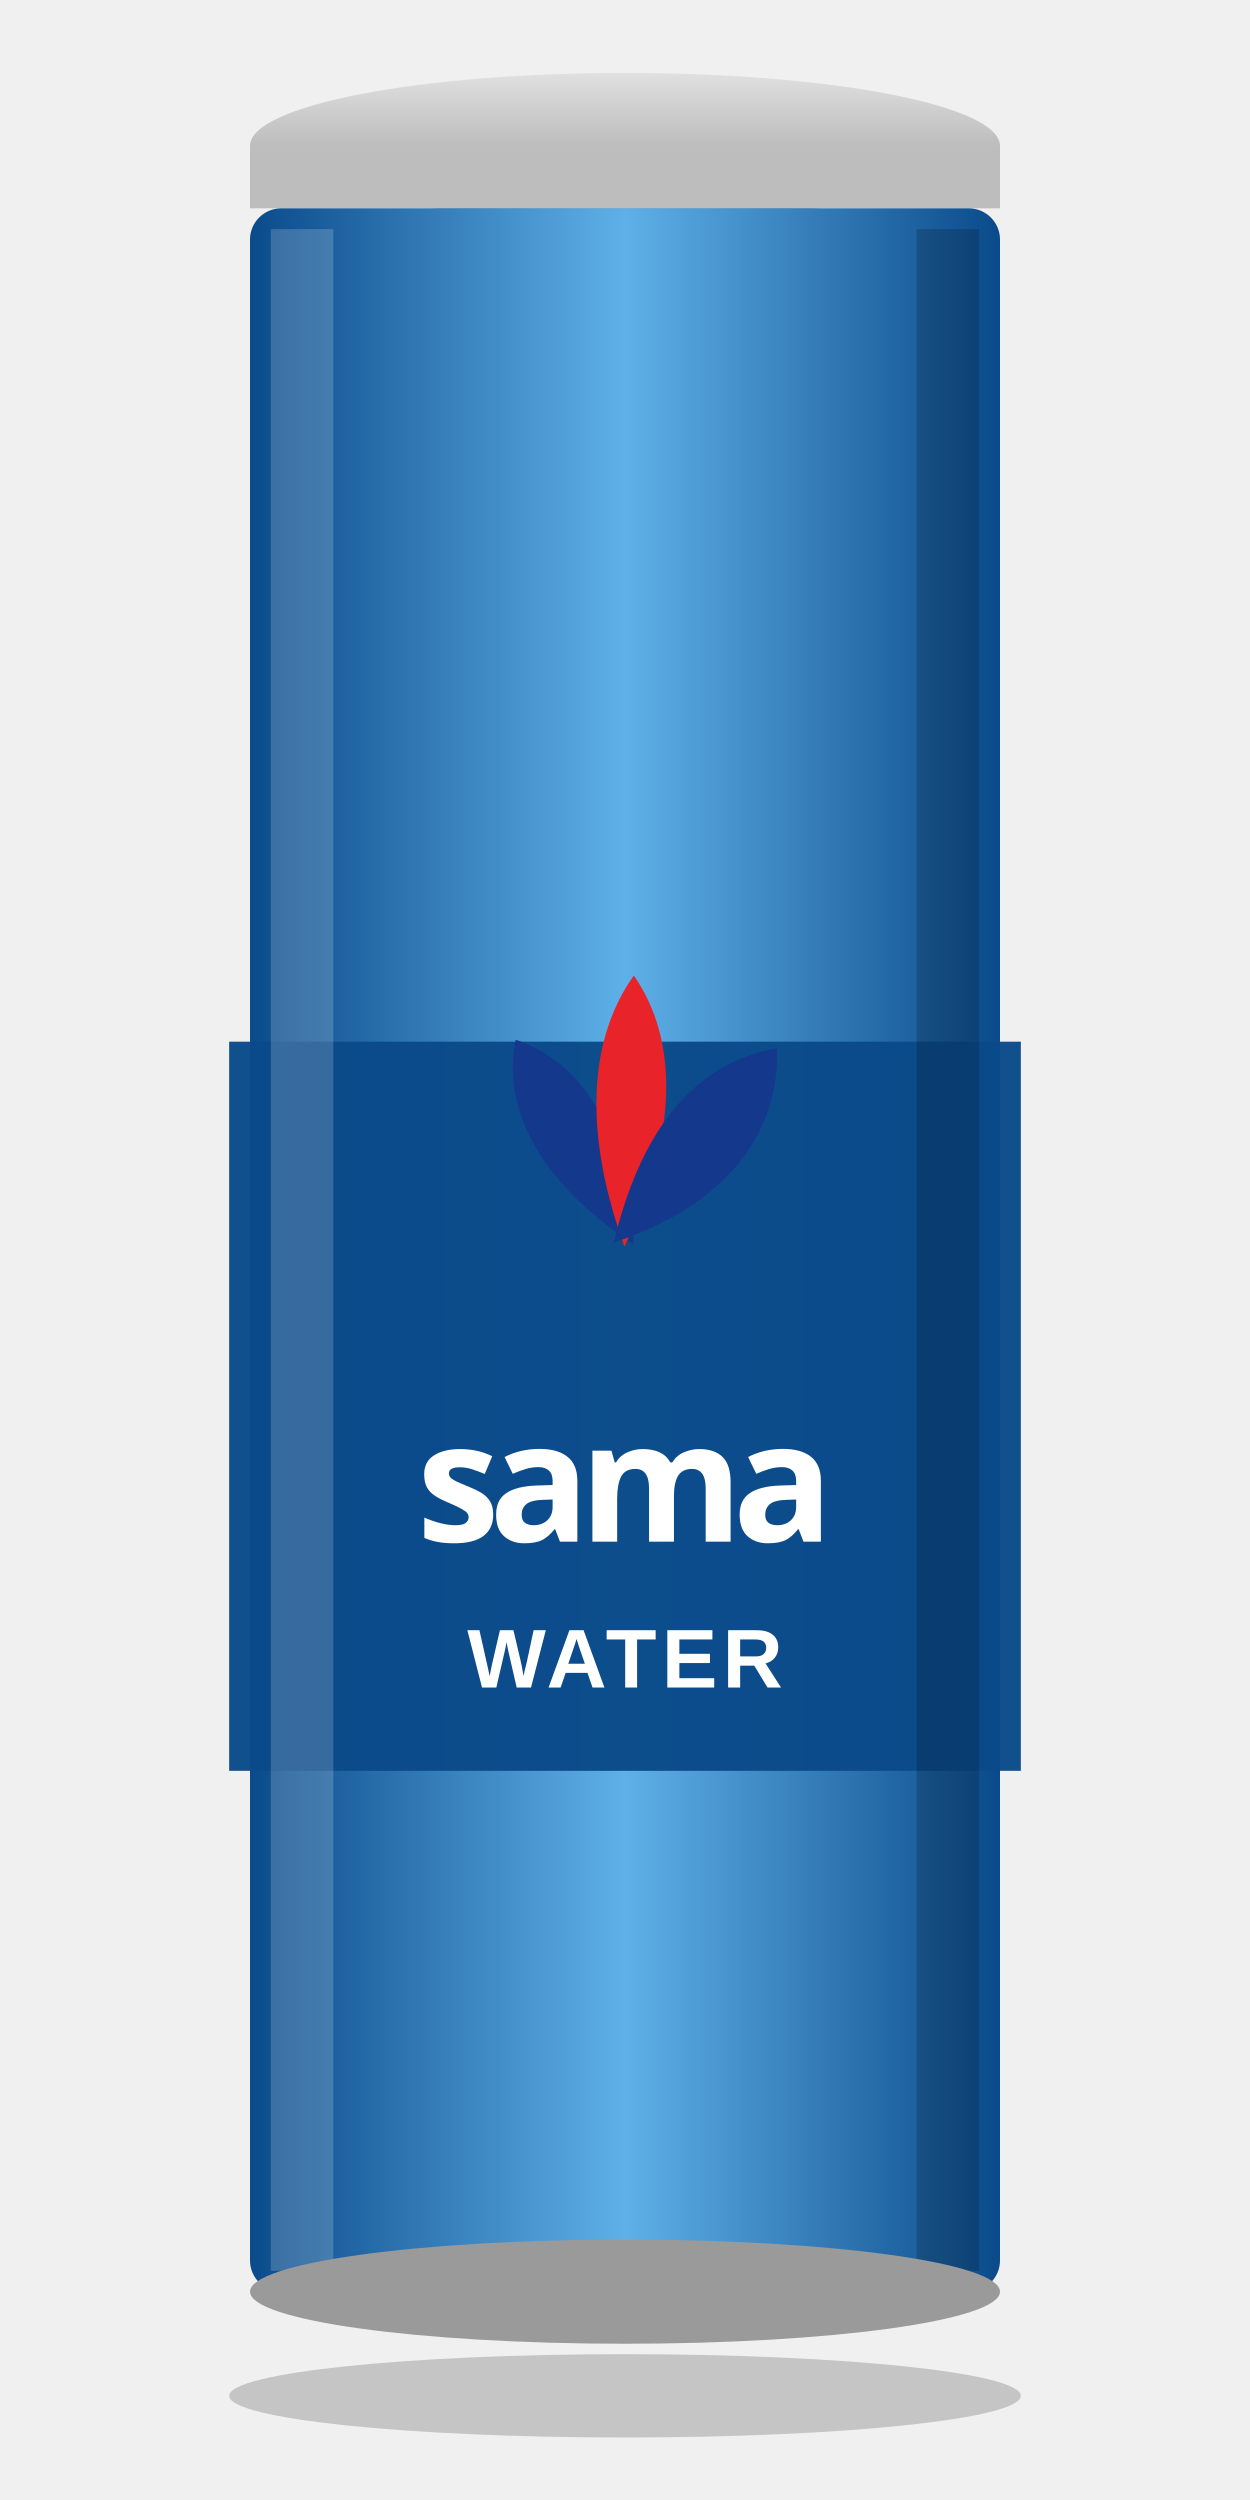
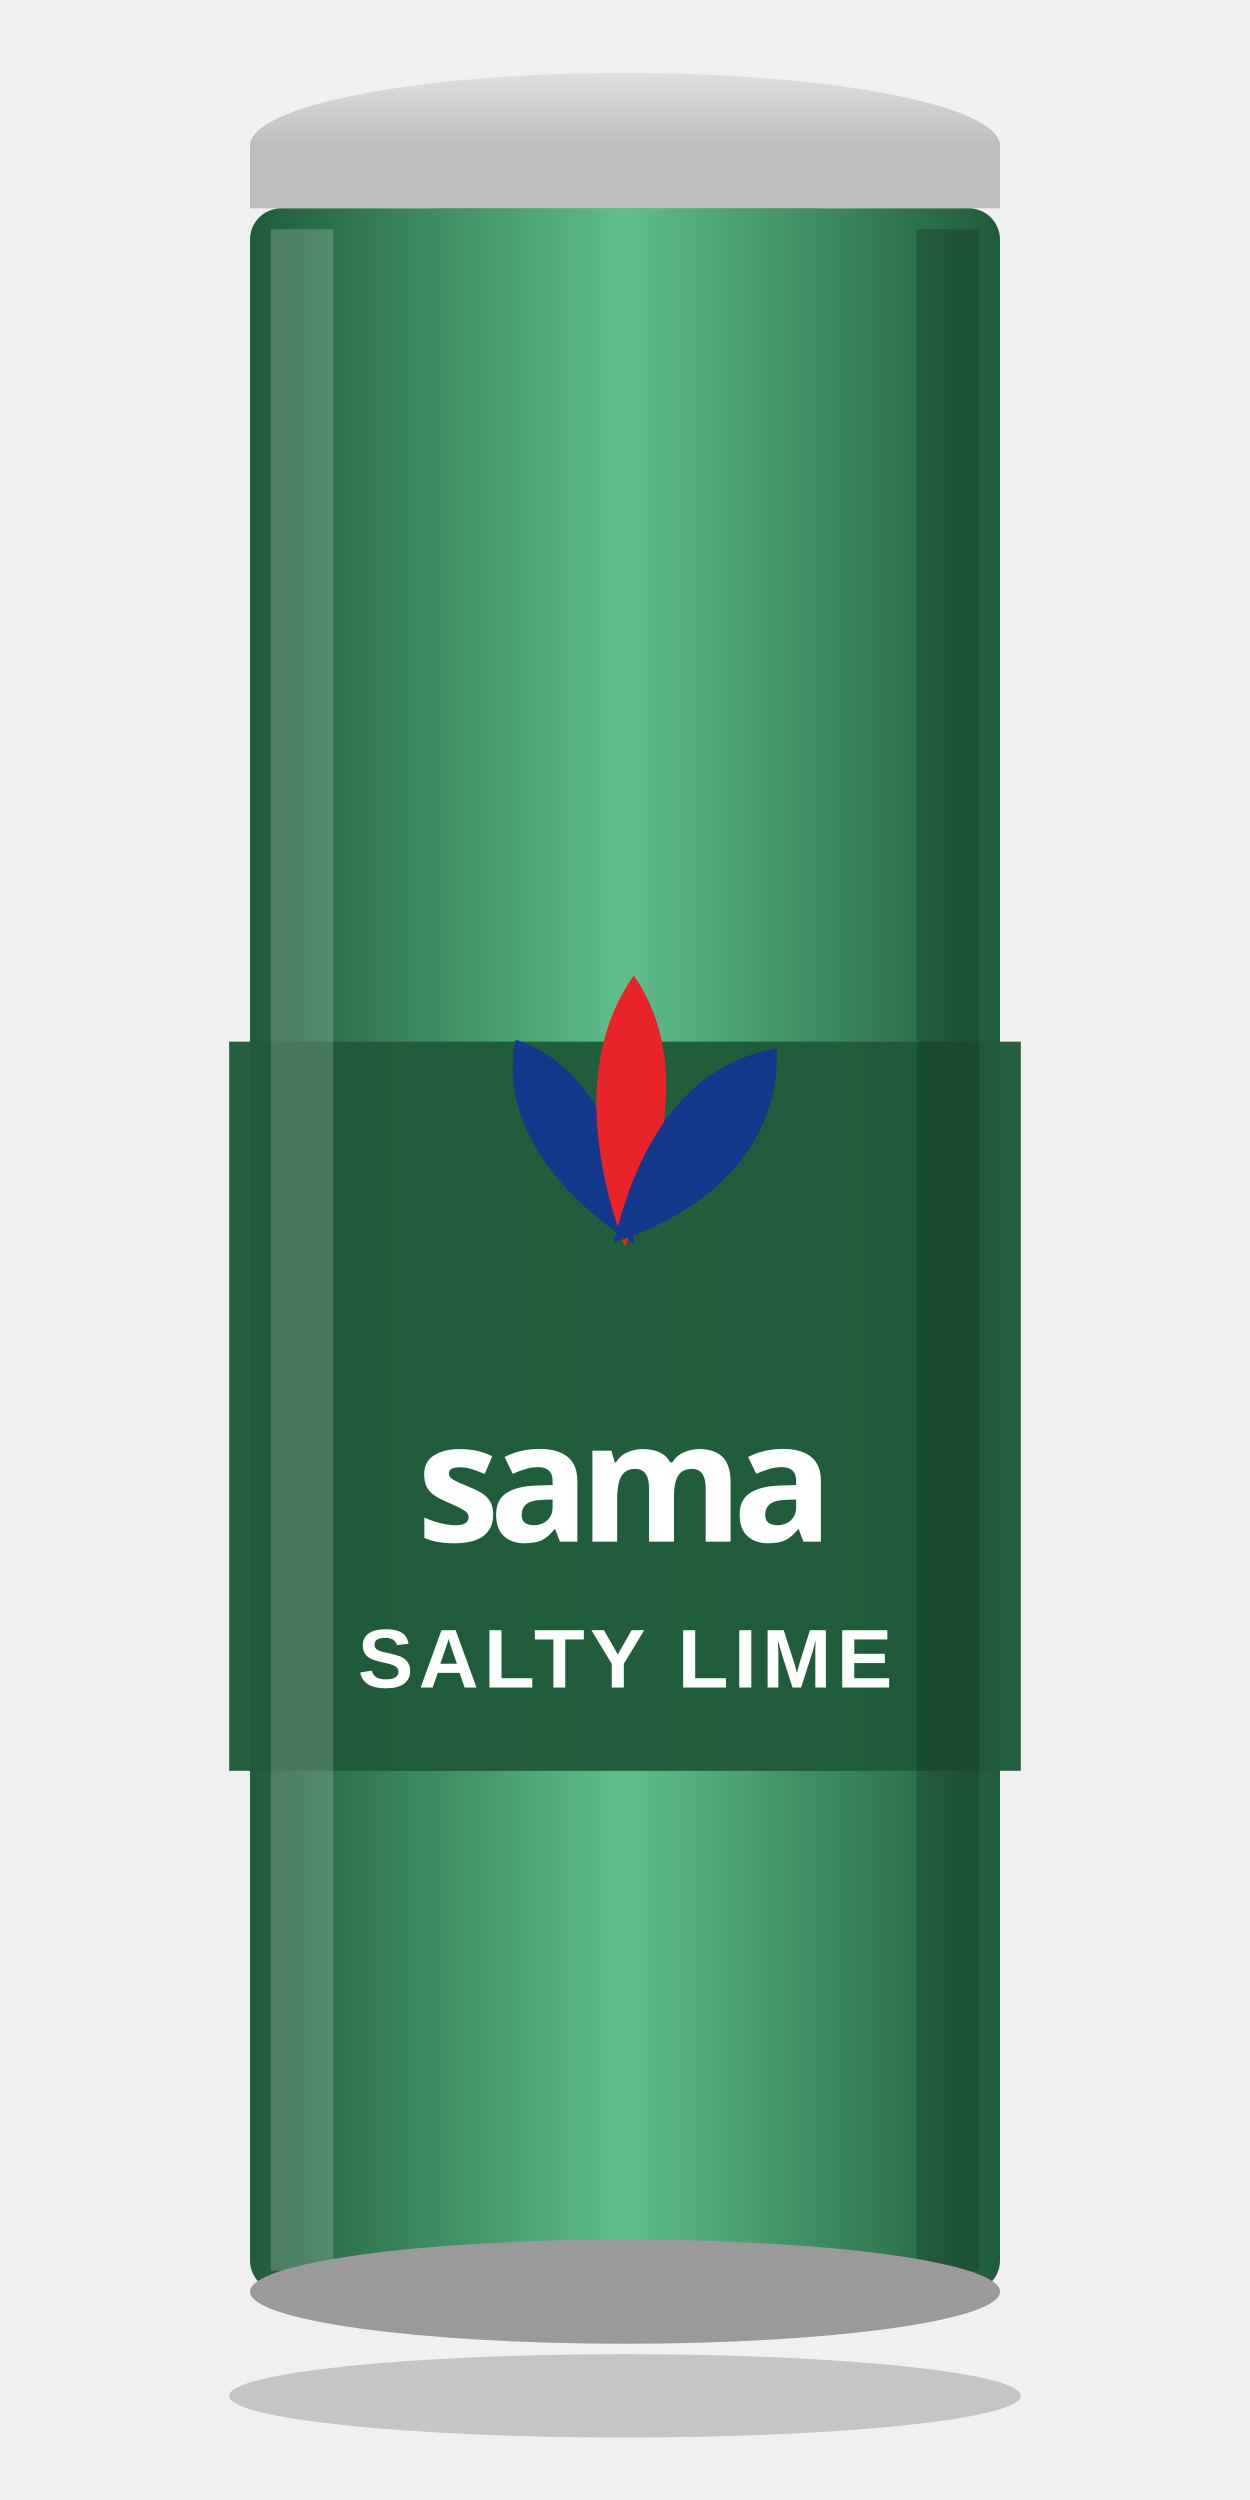
- <svg xmlns="http://www.w3.org/2000/svg" viewBox="0 0 120 240" role="img" aria-label="WATER">
+ <svg xmlns="http://www.w3.org/2000/svg" viewBox="0 0 120 240" role="img" aria-label="SALTY LIME">
  <defs>
    <linearGradient id="body" x1="0" x2="1" y1="0" y2="0">
-       <stop offset="0" stop-color="#0a4a8a" />
-       <stop offset="0.5" stop-color="#5fb0e8" />
-       <stop offset="1" stop-color="#0a4a8a" />
+       <stop offset="0" stop-color="#1f5a3a" />
+       <stop offset="0.5" stop-color="#5fbf8a" />
+       <stop offset="1" stop-color="#1f5a3a" />
    </linearGradient>
    <linearGradient id="top" x1="0" x2="0" y1="0" y2="1">
      <stop offset="0" stop-color="#e0e0e0" />
      <stop offset="1" stop-color="#9a9a9a" />
    </linearGradient>
  </defs>
  <ellipse cx="60" cy="230" rx="38" ry="4" fill="#000" opacity="0.18" />
  <ellipse cx="60" cy="14" rx="36" ry="7" fill="url(#top)" />
  <rect x="24" y="14" width="72" height="6" fill="#bdbdbd" />
  <rect x="24" y="20" width="72" height="200" rx="3" fill="url(#body)" />
-   <rect x="22" y="100" width="76" height="70" fill="#0a4a8a" opacity="0.97" />
+   <rect x="22" y="100" width="76" height="70" fill="#1f5a3a" opacity="0.97" />
  <rect x="26" y="22" width="6" height="196" fill="#ffffff" opacity="0.18" />
  <rect x="88" y="22" width="6" height="196" fill="#000000" opacity="0.18" />
  <g transform="translate(60,118)">
    <path transform="rotate(-30) scale(0.42)" d="M0,4 C-13,-22 -9,-40 0,-50 C9,-40 13,-22 0,4 Z" fill="#13388c" />
    <path transform="rotate(2) scale(0.42)" d="M0,4 C-12,-26 -8,-46 0,-58 C9,-46 13,-26 0,4 Z" fill="#e8232a" />
    <path transform="rotate(40) scale(0.42)" d="M0,4 C-14,-24 -10,-42 0,-54 C11,-42 16,-22 0,4 Z" fill="#13388c" />
  </g>
  <text x="60" y="148" text-anchor="middle" font-family="Verdana, Tahoma, sans-serif" font-size="16" font-weight="800" fill="#ffffff" letter-spacing="-1">sama</text>
-   <text x="60" y="162" text-anchor="middle" font-family="Arial, sans-serif" font-size="8" font-weight="700" fill="#ffffff" letter-spacing="0.5">WATER</text>
+   <text x="60" y="162" text-anchor="middle" font-family="Arial, sans-serif" font-size="8" font-weight="700" fill="#ffffff" letter-spacing="0.5">SALTY LIME</text>
  <ellipse cx="60" cy="220" rx="36" ry="5" fill="#9a9a9a" />
</svg>
